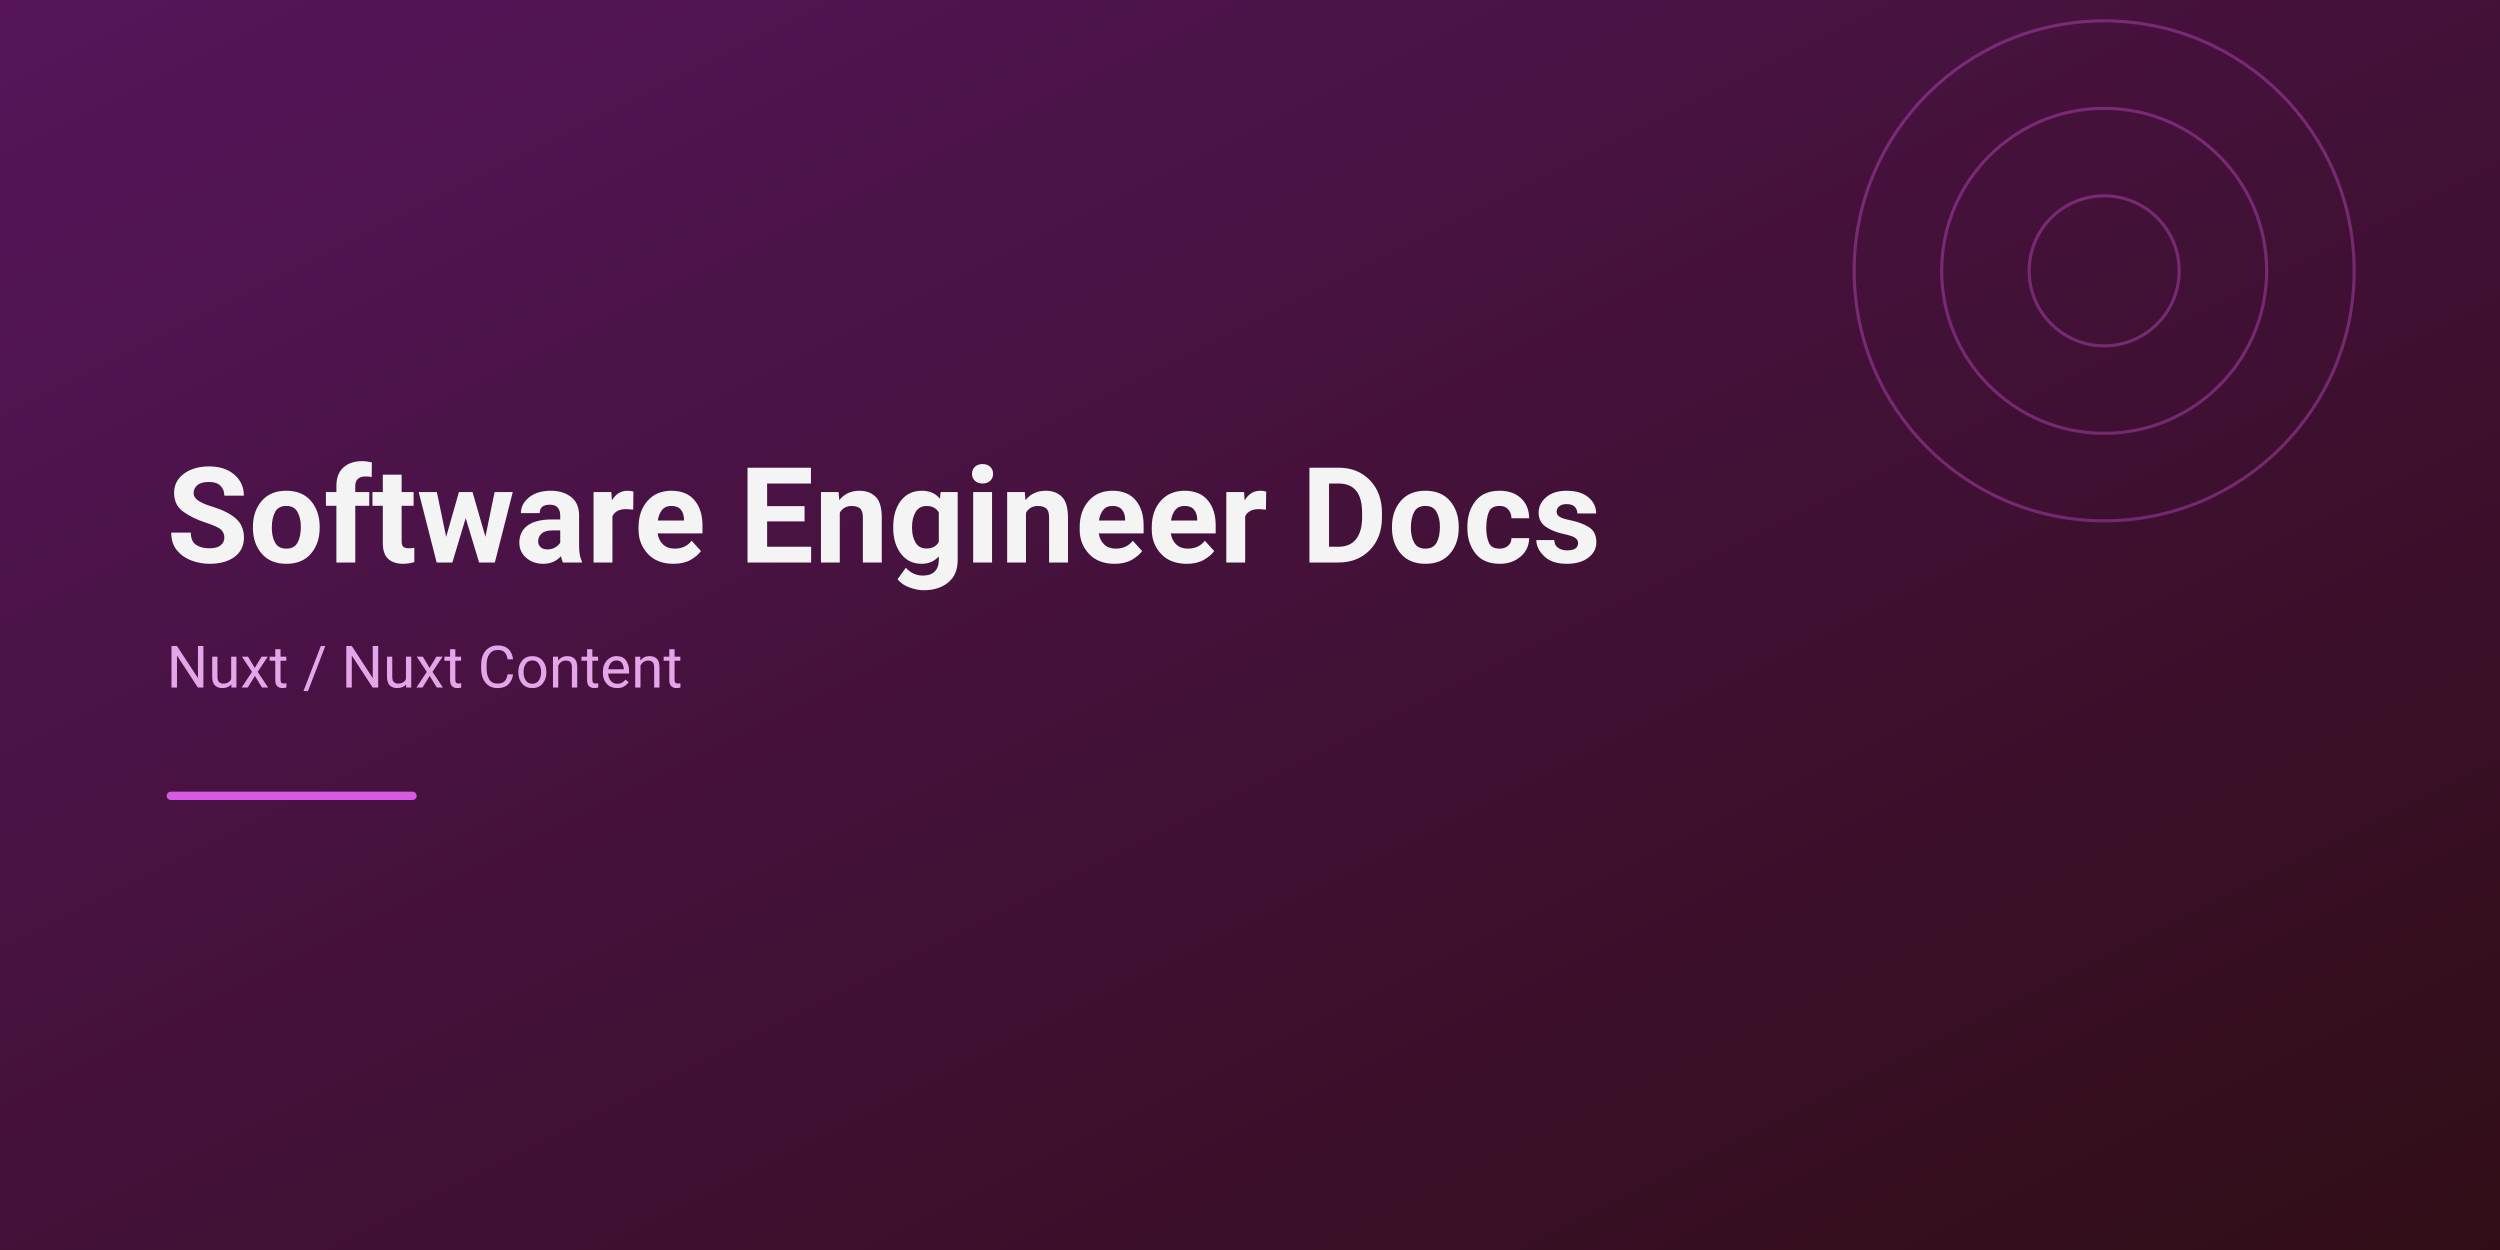
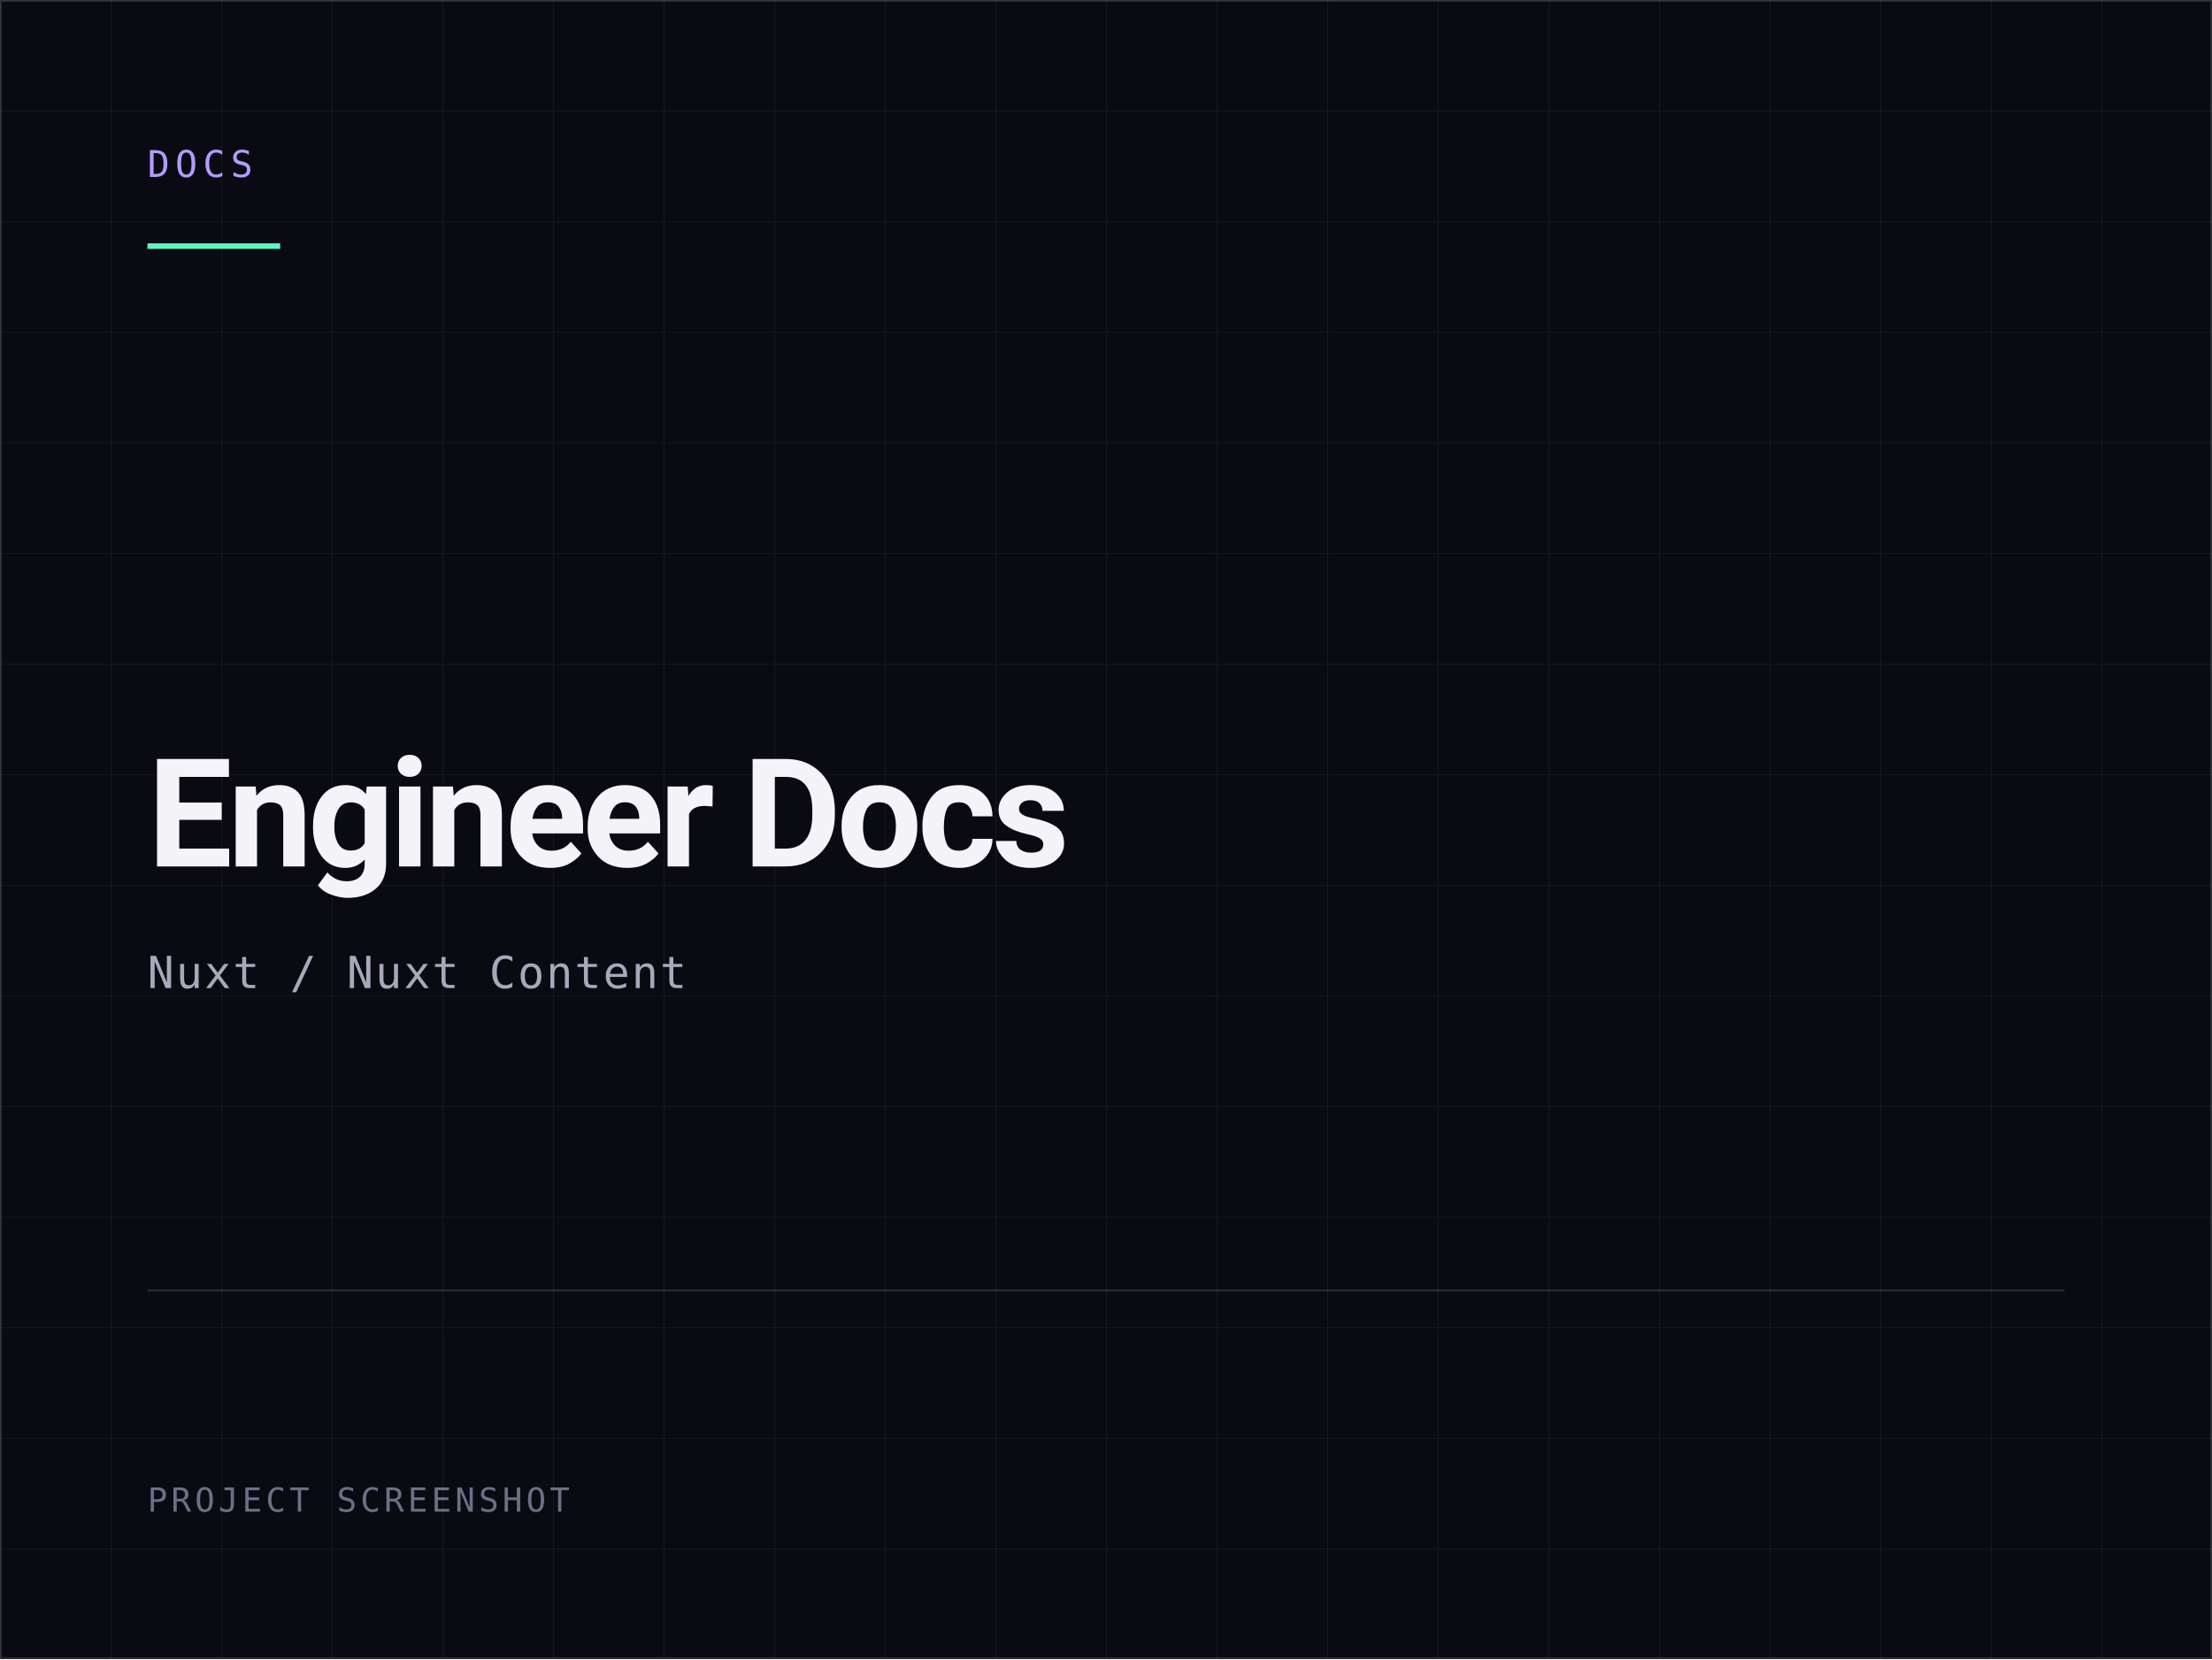
- <svg xmlns="http://www.w3.org/2000/svg" width="1200" height="600" viewBox="0 0 1200 600" role="img" aria-label="Software Engineer Docs">
+ <svg xmlns="http://www.w3.org/2000/svg" width="1200" height="900" viewBox="0 0 1200 900" role="img" aria-label="Engineer Docs">
  <defs>
-     <linearGradient id="g8" x1="0" y1="0" x2="1" y2="1">
-       <stop offset="0%" stop-color="hsl(296, 62%, 22%)" />
-       <stop offset="100%" stop-color="hsl(344, 58%, 12%)" />
-     </linearGradient>
+     <pattern id="grid" width="60" height="60" patternUnits="userSpaceOnUse">
+       <path d="M60 0H0V60" fill="none" stroke="#F4F3F7" stroke-opacity="0.06" stroke-width="1" />
+     </pattern>
  </defs>
-   <rect width="1200" height="600" fill="url(#g8)" />
-   <g fill="none" stroke="hsl(296, 70%, 62%)" stroke-opacity="0.35" stroke-width="1.5">
-     <circle cx="1010" cy="130" r="120" />
-     <circle cx="1010" cy="130" r="78" />
-     <circle cx="1010" cy="130" r="36" />
+   <rect width="1200" height="900" fill="#0A0A13" />
+   <rect width="1200" height="900" fill="url(#grid)" />
+   <rect x="0.5" y="0.5" width="1199" height="899" fill="none" stroke="#F4F3F7" stroke-opacity="0.14" />
+   <g font-family="ui-monospace, SFMono-Regular, Menlo, Consolas, monospace" font-size="20" fill="#B49BFF" letter-spacing="3">
+     <text x="80" y="96">DOCS</text>
  </g>
-   <text x="80" y="270" font-family="ui-sans-serif, system-ui, -apple-system, Segoe UI, Roboto, sans-serif" font-size="64" font-weight="700" fill="#f4f4f5">Software Engineer Docs</text>
-   <text x="80" y="330" font-family="ui-sans-serif, system-ui, -apple-system, Segoe UI, Roboto, sans-serif" font-size="28" font-weight="400" fill="hsl(296, 60%, 78%)">Nuxt / Nuxt Content</text>
-   <rect x="80" y="380" width="120" height="4" rx="2" fill="hsl(296, 70%, 62%)" />
+   <rect x="80" y="132" width="72" height="3" fill="#5AF5C0" />
+   <text x="80" y="470" font-family="Archivo, ui-sans-serif, system-ui, -apple-system, Segoe UI, Roboto, sans-serif" font-size="82" font-weight="700" fill="#F4F3F7" letter-spacing="-2.5">Engineer Docs</text>
+   <text x="80" y="536" font-family="ui-monospace, SFMono-Regular, Menlo, Consolas, monospace" font-size="24" fill="#A9A8BB" letter-spacing="1">Nuxt / Nuxt Content</text>
+   <g font-family="ui-monospace, SFMono-Regular, Menlo, Consolas, monospace" font-size="18" fill="#6F6E85" letter-spacing="2">
+     <text x="80" y="820">PROJECT SCREENSHOT</text>
+   </g>
+   <g stroke="#F4F3F7" stroke-opacity="0.14" stroke-width="1">
+     <line x1="80" y1="700" x2="1120" y2="700" />
+   </g>
</svg>
